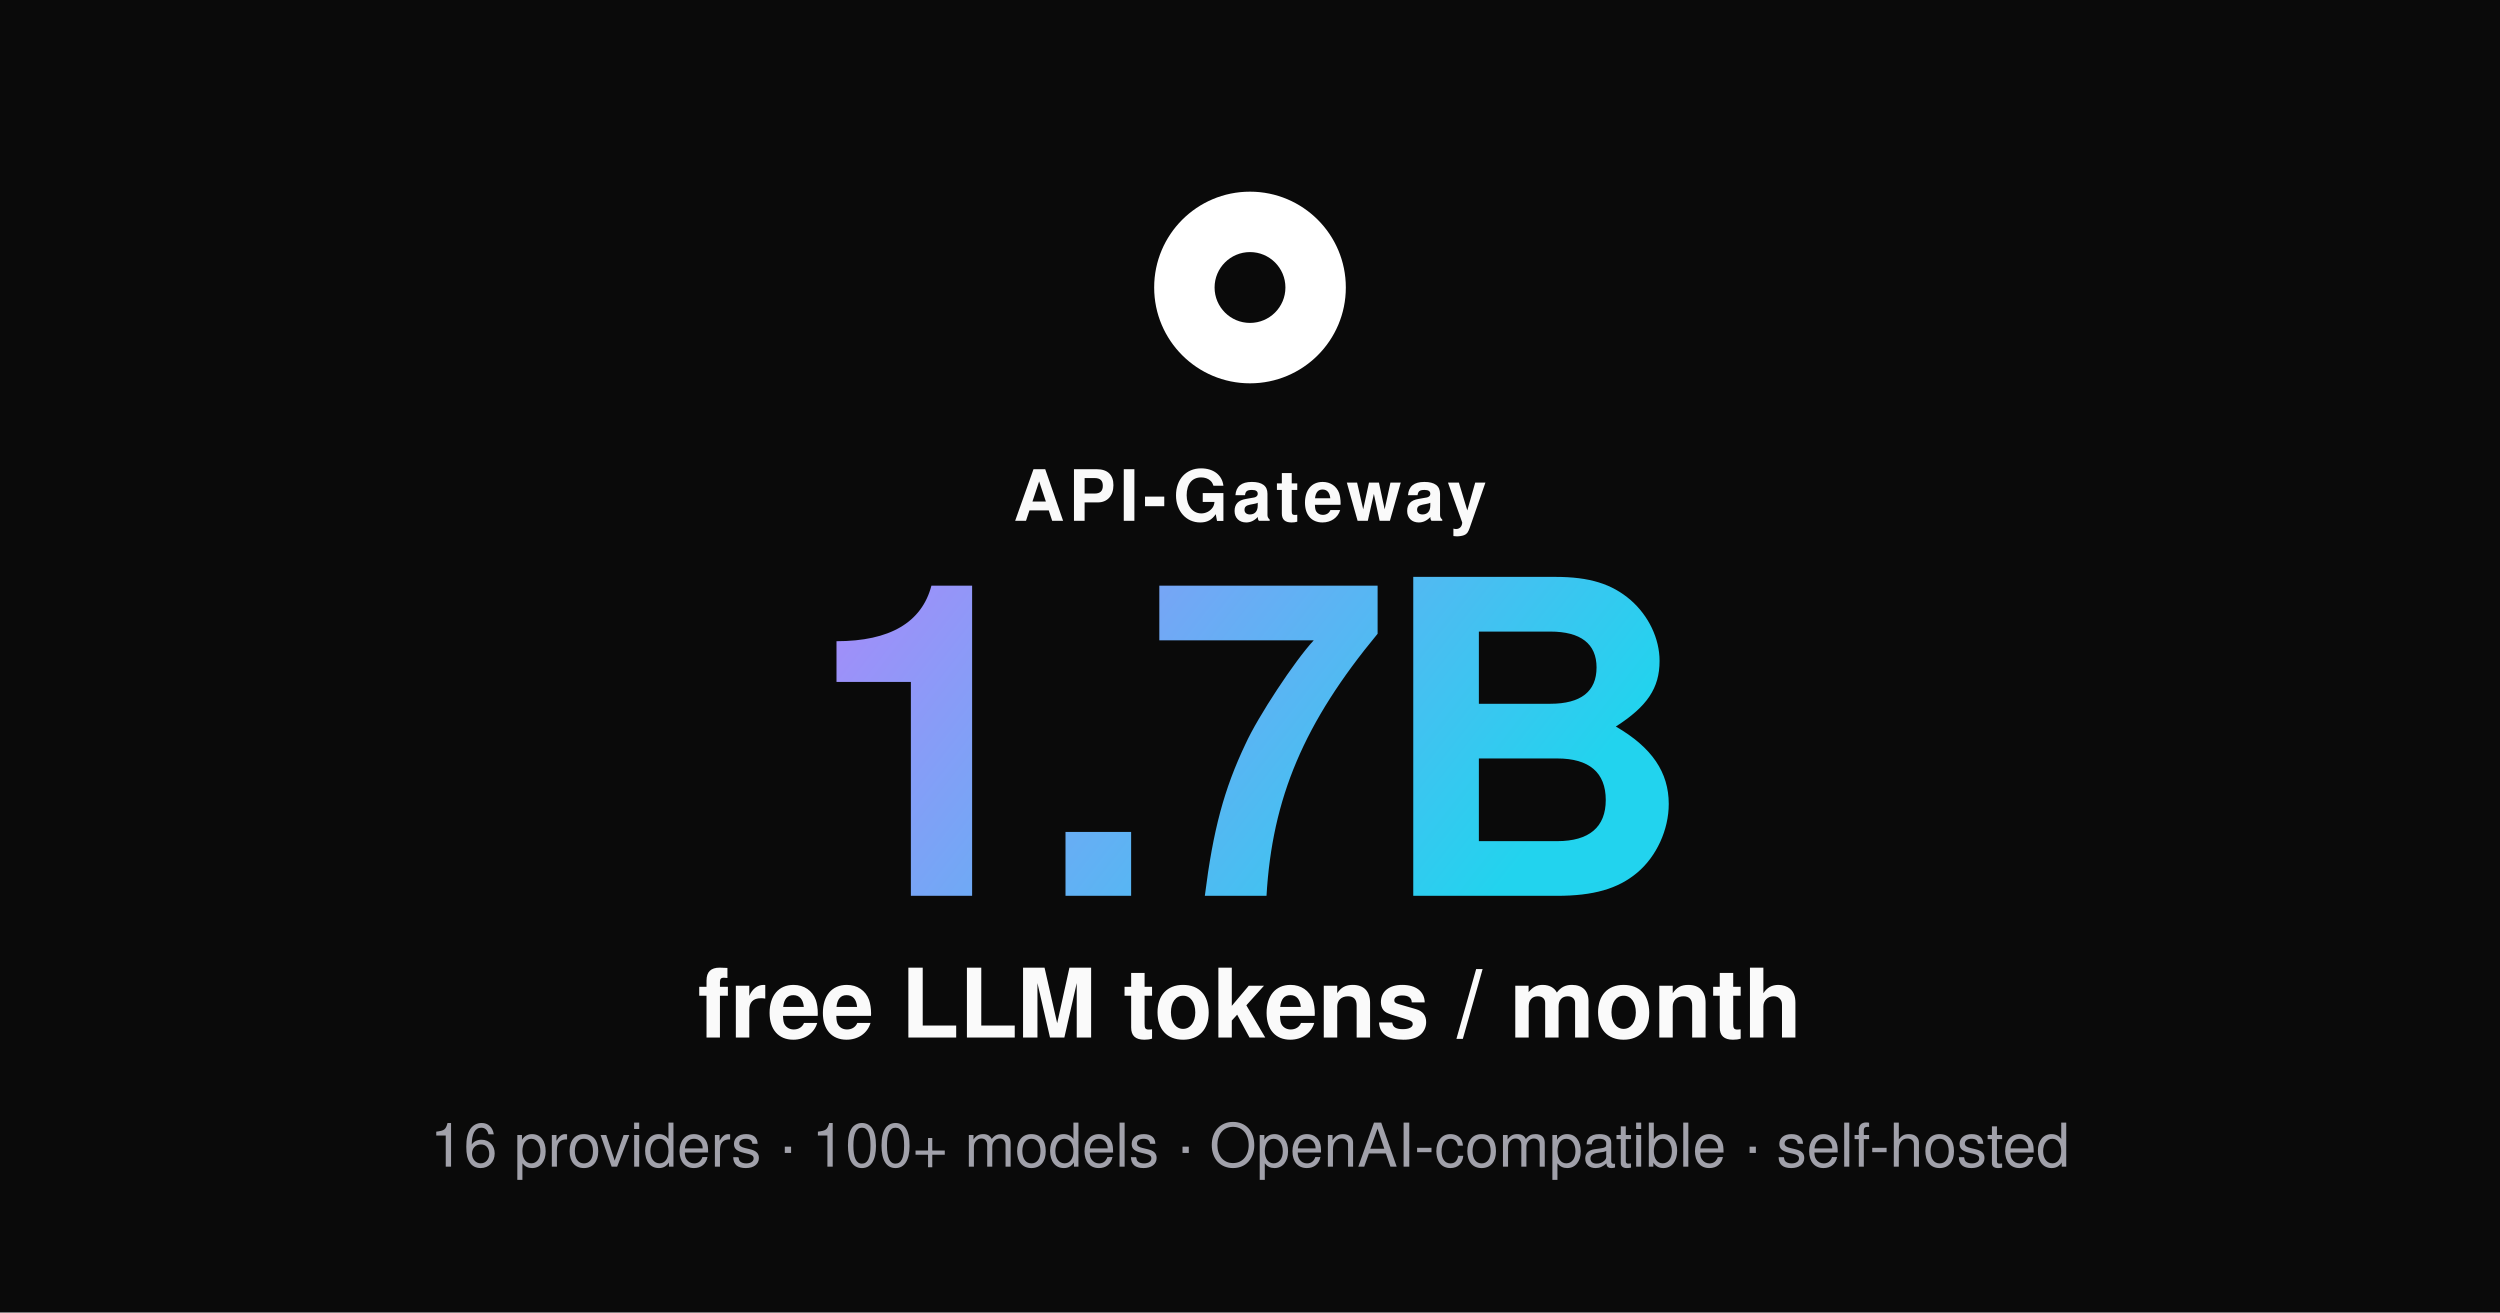
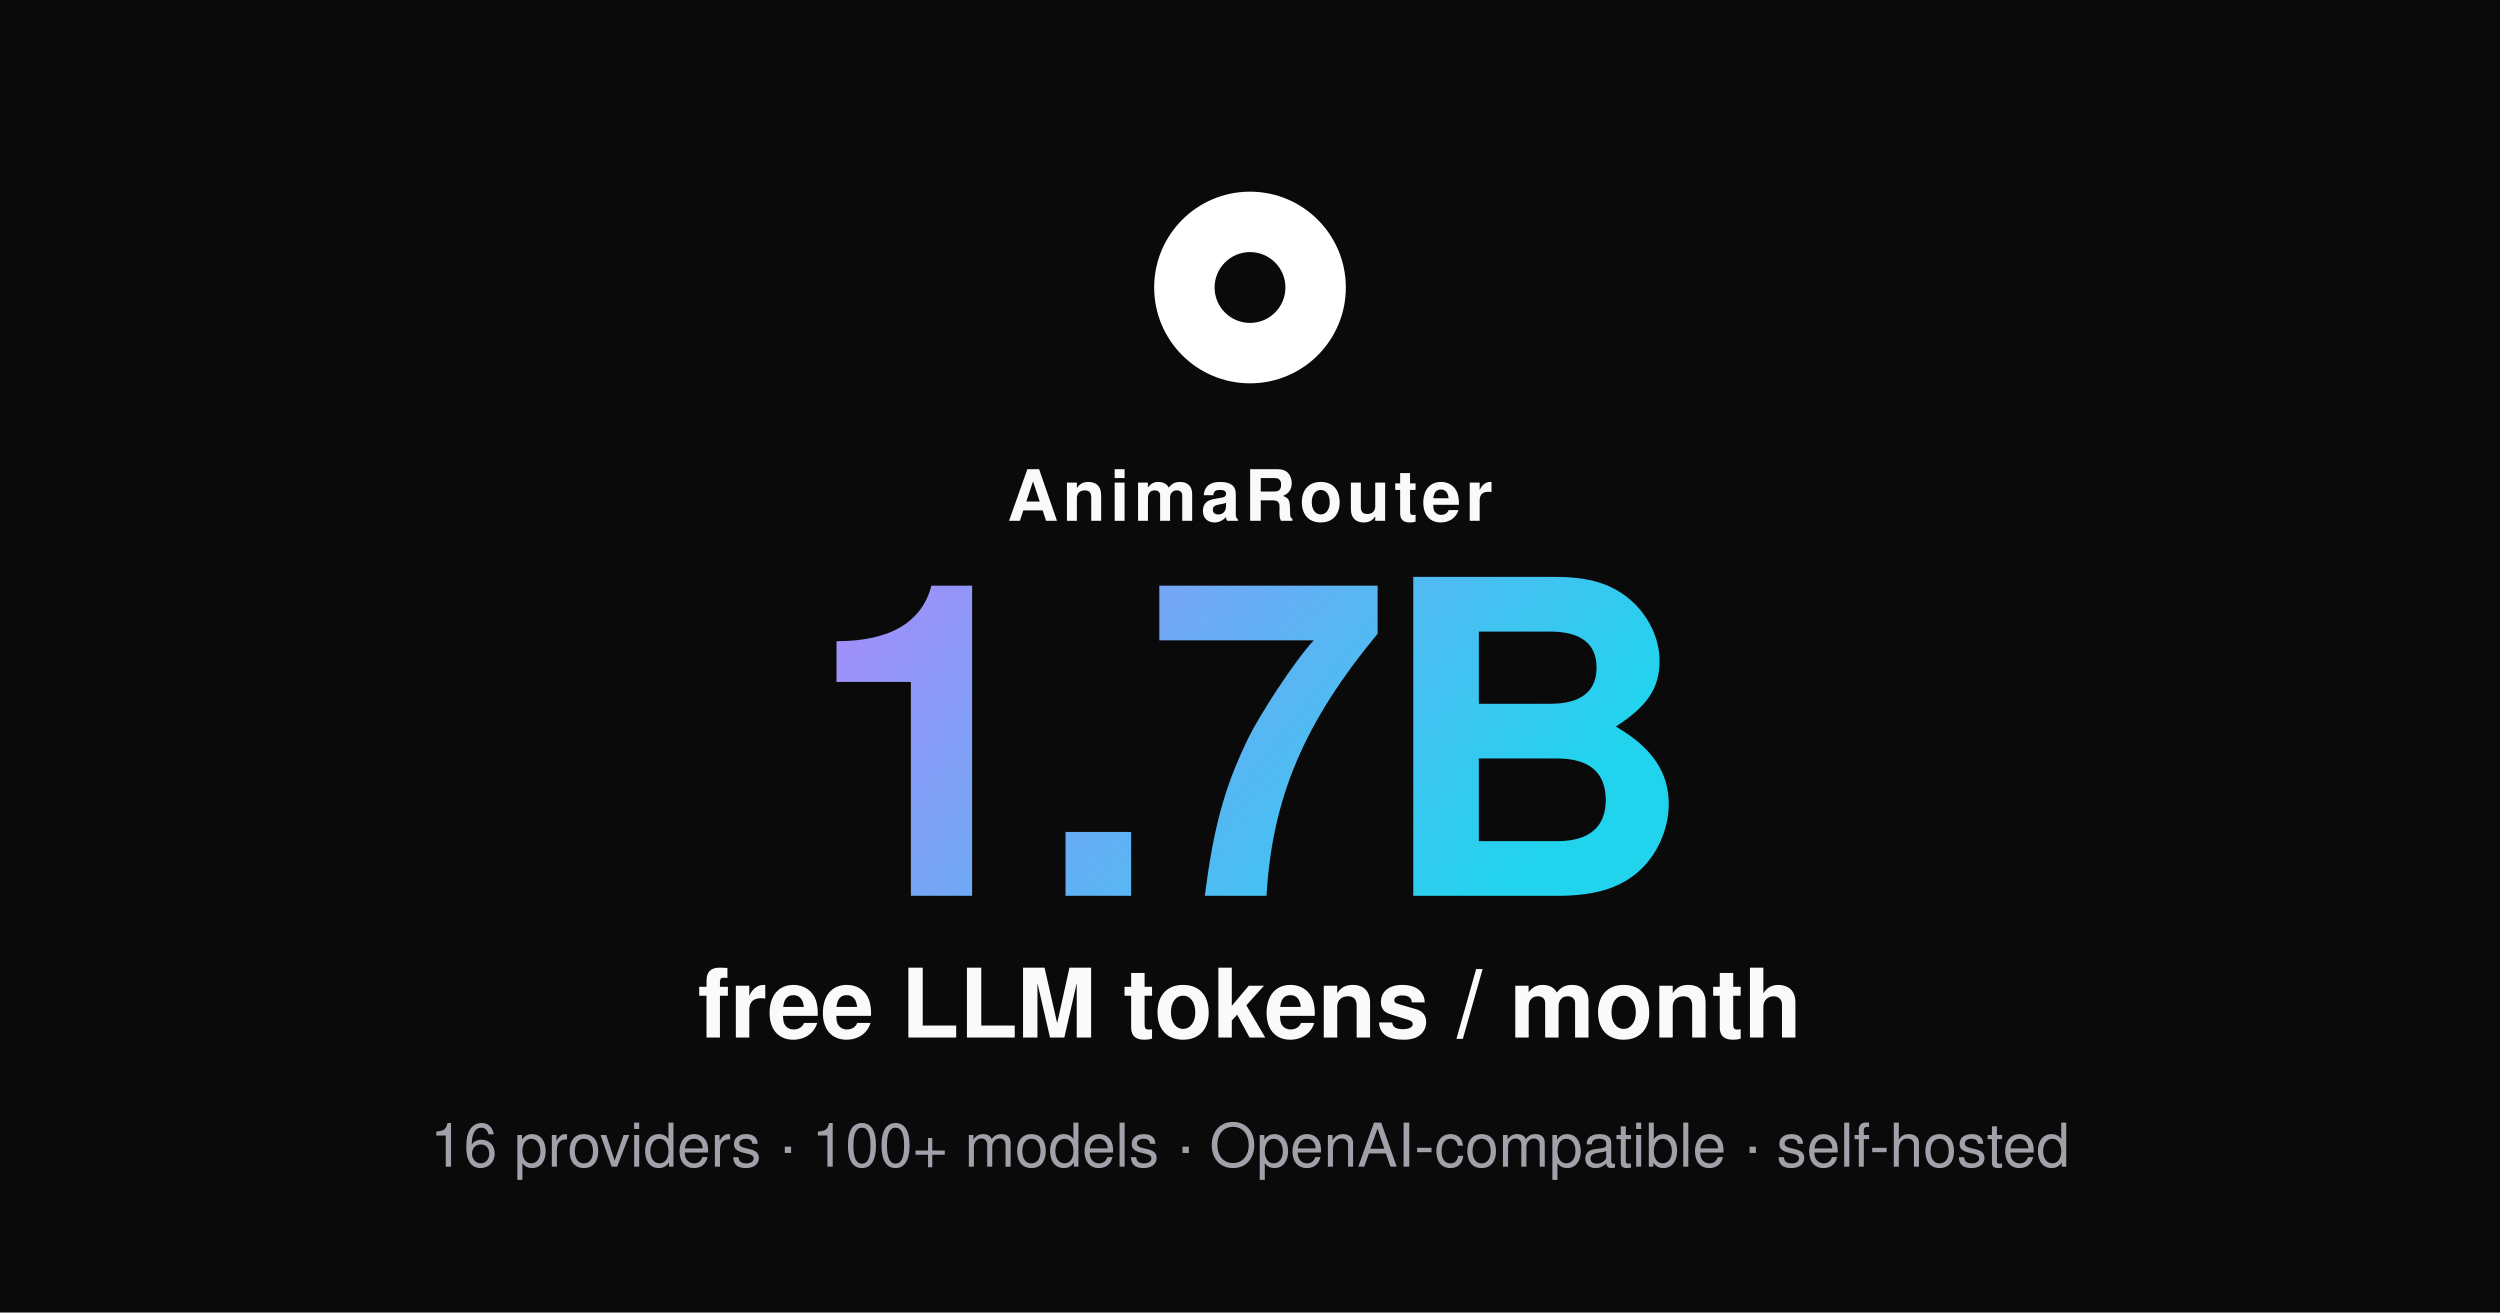
<svg xmlns="http://www.w3.org/2000/svg" viewBox="0 0 1200 630" width="1200" height="630">
  <defs>
    <linearGradient id="grad" x1="0" y1="0" x2="1" y2="0.3">
      <stop offset="0" stop-color="#a78bfa" />
      <stop offset="1" stop-color="#22d3ee" />
    </linearGradient>
  </defs>
  <rect width="1200" height="630" fill="#0a0a0a" />
  <g transform="translate(600 138)">
    <circle r="46" fill="#ffffff" />
    <circle r="17" fill="#0a0a0a" />
  </g>
-   <text x="600" y="250" text-anchor="middle" font-family="Helvetica, Arial, sans-serif" font-size="34" font-weight="700" letter-spacing="2" fill="#fafafa">API-Gateway</text>
+   <text x="600" y="250" text-anchor="middle" font-family="Helvetica, Arial, sans-serif" font-size="34" font-weight="700" letter-spacing="2" fill="#fafafa">AnimaRouter</text>
  <text x="600" y="430" text-anchor="middle" font-family="Helvetica, Arial, sans-serif" font-size="210" font-weight="800" letter-spacing="-6" fill="url(#grad)">1.7B</text>
  <text x="600" y="498" text-anchor="middle" font-family="Helvetica, Arial, sans-serif" font-size="46" font-weight="600" fill="#fafafa">free LLM tokens / month</text>
  <text x="600" y="560" text-anchor="middle" font-family="Helvetica, Arial, sans-serif" font-size="29" font-weight="500" fill="#a1a1aa">16 providers · 100+ models · OpenAI-compatible · self-hosted</text>
</svg>
